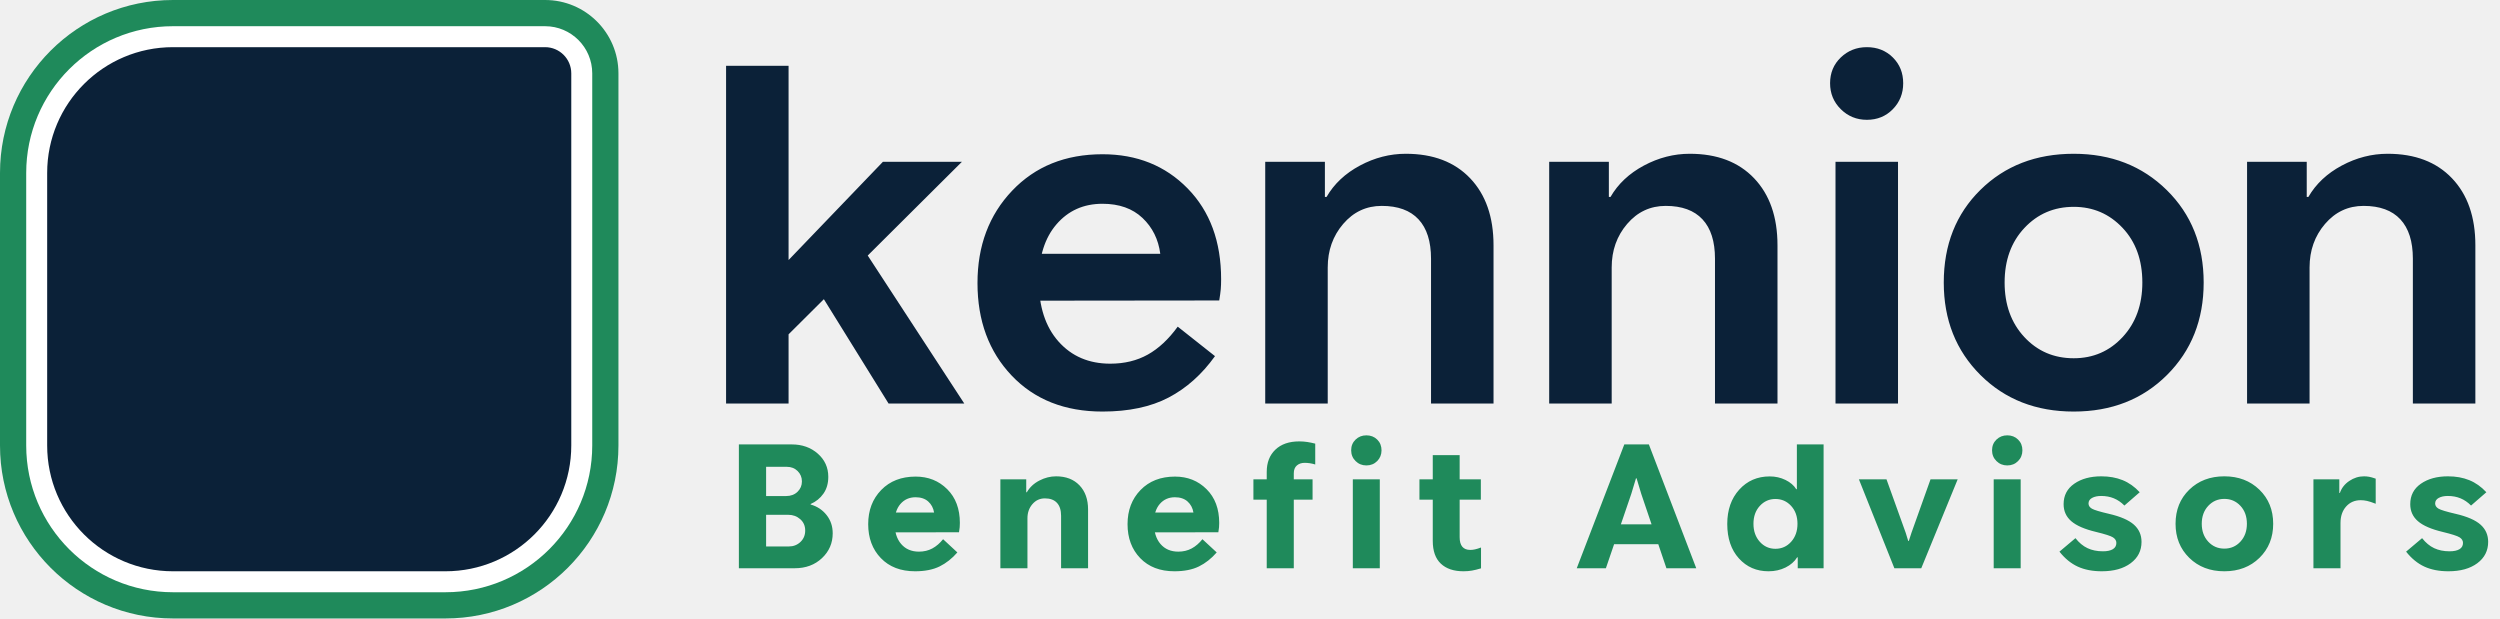
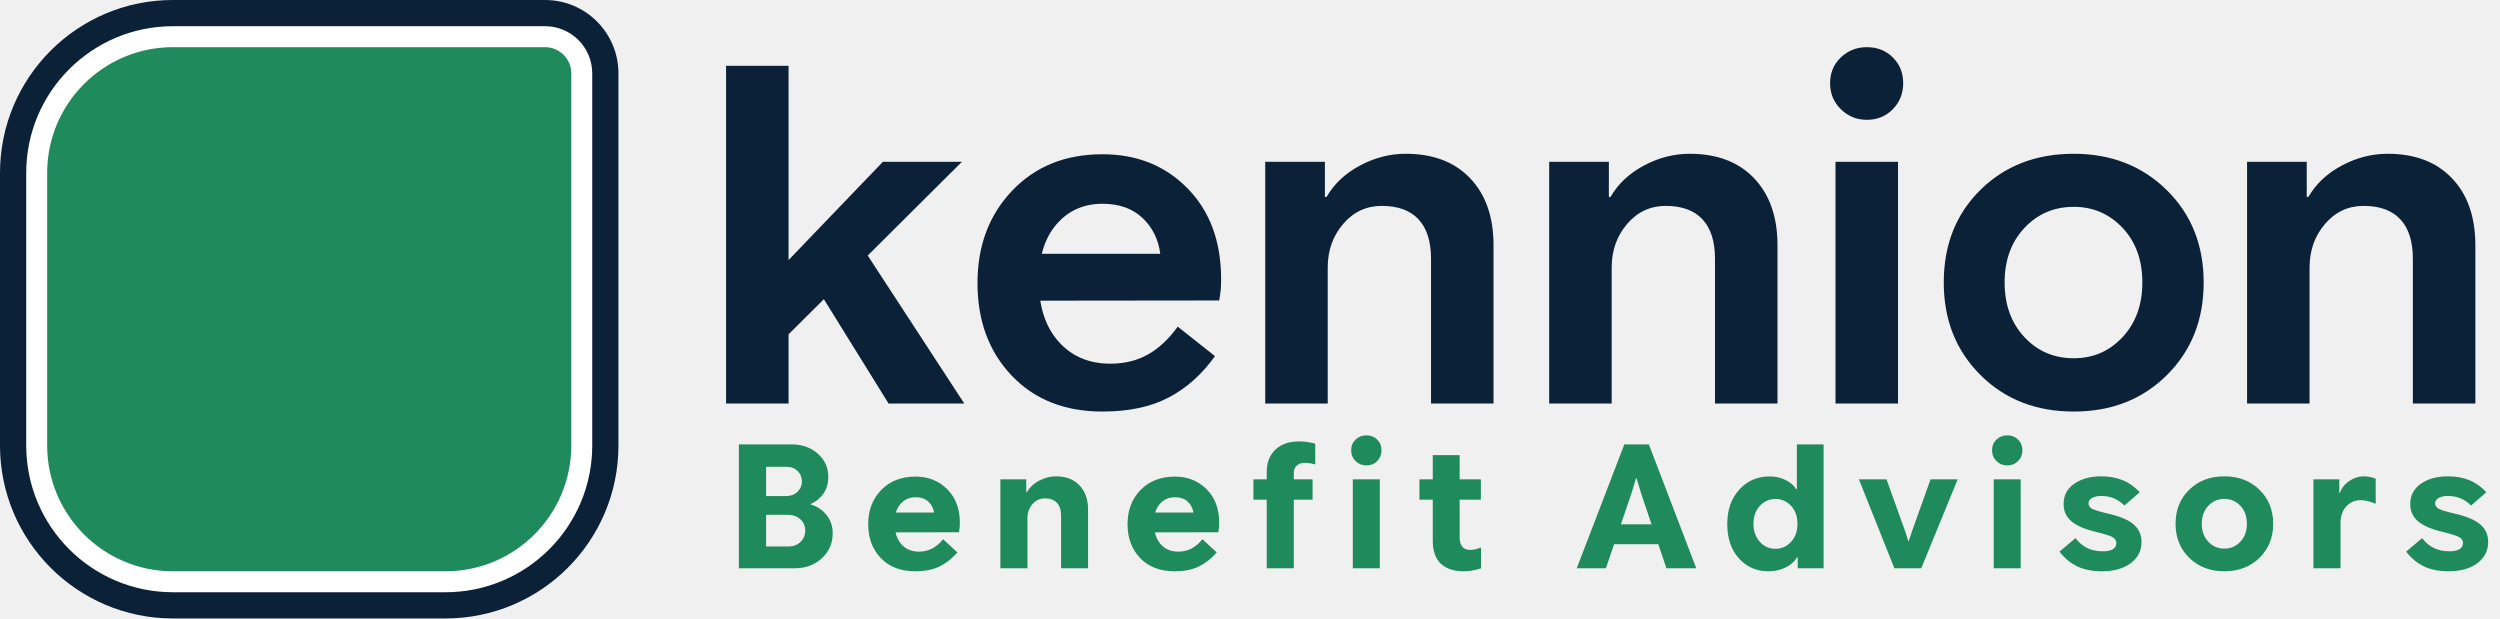
<svg xmlns="http://www.w3.org/2000/svg" viewBox="0 0 477 118" width="477" height="118" role="img" aria-label="Kennion Benefit Advisors">
-   <path d="M33,0H104A14,14 0 0 1 118,14V85A33,33 0 0 1 85,118H33A33,33 0 0 1 0,85V33A33,33 0 0 1 33,0Z" fill="#1F8A5B" />
+   <path d="M33,0H104A14,14 0 0 1 118,14V85A33,33 0 0 1 85,118H33A33,33 0 0 1 0,85V33A33,33 0 0 1 33,0Z" fill="#0B2138" />
  <path d="M33,5H104A9,9 0 0 1 113,14V85A28,28 0 0 1 85,113H33A28,28 0 0 1 5,85V33A28,28 0 0 1 33,5Z" fill="#FFFFFF" />
-   <path d="M33,9H104A5,5 0 0 1 109,14V85A24,24 0 0 1 85,109H33A24,24 0 0 1 9,85V33A24,24 0 0 1 33,9Z" fill="#0B2138" />
+   <path d="M33,9H104A5,5 0 0 1 109,14V85A24,24 0 0 1 85,109H33A24,24 0 0 1 9,85V33A24,24 0 0 1 33,9Z" fill="#1F8A5B" />
  <path d="M145.645 68.58V54.63L168.46 30.87Q168.46 30.87 168.46 30.87Q168.46 30.87 168.46 30.87H183.535Q183.535 30.87 183.535 30.87Q183.535 30.87 183.535 30.87ZM138.535 76.995Q138.535 76.995 138.535 76.995Q138.535 76.995 138.535 76.995V12.555Q138.535 12.555 138.535 12.555Q138.535 12.555 138.535 12.555H150.46Q150.46 12.555 150.46 12.555Q150.46 12.555 150.46 12.555V76.995Q150.46 76.995 150.46 76.995Q150.46 76.995 150.46 76.995ZM169.54 76.995Q169.54 76.995 169.54 76.995Q169.54 76.995 169.54 76.995L155.14 53.775L163.465 45.54L183.985 76.995Q183.985 76.995 183.985 76.995Q183.985 76.995 183.985 76.995ZM210.355 78.525Q199.555 78.525 193.03 71.663Q186.505 64.8 186.505 54Q186.505 43.335 193.12 36.383Q199.735 29.43 210.355 29.43Q220.21 29.43 226.6 35.955Q232.99 42.48 232.99 53.28Q232.99 54.36 232.922 55.17Q232.855 55.98 232.63 57.33Q232.63 57.33 232.63 57.33Q232.63 57.33 232.63 57.33L192.355 57.375V48.42H221.38Q220.84 44.28 217.982 41.58Q215.125 38.88 210.355 38.88Q204.955 38.88 201.58 42.795Q198.205 46.71 198.205 53.55Q198.205 60.93 201.962 65.16Q205.72 69.39 211.84 69.39Q215.89 69.39 218.995 67.657Q222.1 65.925 224.71 62.325Q224.71 62.325 224.71 62.325Q224.71 62.325 224.71 62.325L231.82 67.95Q231.82 67.95 231.82 67.95Q231.82 67.95 231.82 67.95Q228.085 73.17 222.977 75.847Q217.87 78.525 210.355 78.525ZM241.405 76.995V30.87Q241.405 30.87 241.405 30.87Q241.405 30.87 241.405 30.87H252.79Q252.79 30.87 252.79 30.87Q252.79 30.87 252.79 30.87V39.24L251.44 37.575H253.105Q255.265 33.84 259.472 31.59Q263.68 29.34 268.225 29.34Q276.055 29.34 280.51 34.02Q284.965 38.7 284.965 46.8V76.995Q284.965 76.995 284.965 76.995Q284.965 76.995 284.965 76.995H273.04Q273.04 76.995 273.04 76.995Q273.04 76.995 273.04 76.995V49.365Q273.04 44.415 270.655 41.85Q268.27 39.285 263.635 39.285Q259.225 39.285 256.277 42.728Q253.33 46.17 253.33 51.03V76.995Q253.33 76.995 253.33 76.995Q253.33 76.995 253.33 76.995H241.405Q241.405 76.995 241.405 76.995Q241.405 76.995 241.405 76.995ZM295.585 76.995V30.87Q295.585 30.87 295.585 30.87Q295.585 30.87 295.585 30.87H306.97Q306.97 30.87 306.97 30.87Q306.97 30.87 306.97 30.87V39.24L305.62 37.575H307.285Q309.445 33.84 313.652 31.59Q317.86 29.34 322.405 29.34Q330.235 29.34 334.69 34.02Q339.145 38.7 339.145 46.8V76.995Q339.145 76.995 339.145 76.995Q339.145 76.995 339.145 76.995H327.22Q327.22 76.995 327.22 76.995Q327.22 76.995 327.22 76.995V49.365Q327.22 44.415 324.835 41.85Q322.45 39.285 317.815 39.285Q313.405 39.285 310.457 42.728Q307.51 46.17 307.51 51.03V76.995Q307.51 76.995 307.51 76.995Q307.51 76.995 307.51 76.995H295.585Q295.585 76.995 295.585 76.995Q295.585 76.995 295.585 76.995ZM350.215 76.995Q350.215 76.995 350.215 76.995Q350.215 76.995 350.215 76.995V30.87Q350.215 30.87 350.215 30.87Q350.215 30.87 350.215 30.87H362.14Q362.14 30.87 362.14 30.87Q362.14 30.87 362.14 30.87V76.995Q362.14 76.995 362.14 76.995Q362.14 76.995 362.14 76.995ZM356.2 22.86Q353.275 22.86 351.227 20.835Q349.18 18.81 349.18 15.885Q349.18 12.915 351.227 10.958Q353.275 9.0 356.2 9.0Q359.17 9.0 361.15 10.958Q363.13 12.915 363.13 15.885Q363.13 18.81 361.15 20.835Q359.17 22.86 356.2 22.86ZM395.665 78.525Q384.865 78.525 377.868 71.55Q370.87 64.575 370.87 53.91Q370.87 43.11 377.868 36.225Q384.865 29.34 395.665 29.34Q406.375 29.34 413.418 36.27Q420.46 43.2 420.46 53.91Q420.46 64.575 413.462 71.55Q406.465 78.525 395.665 78.525ZM395.665 68.355Q401.245 68.355 405.002 64.305Q408.76 60.255 408.76 53.91Q408.76 47.475 404.98 43.47Q401.2 39.465 395.665 39.465Q390.04 39.465 386.26 43.493Q382.48 47.52 382.48 53.91Q382.48 60.255 386.237 64.305Q389.995 68.355 395.665 68.355ZM428.74 76.995V30.87Q428.74 30.87 428.74 30.87Q428.74 30.87 428.74 30.87H440.125Q440.125 30.87 440.125 30.87Q440.125 30.87 440.125 30.87V39.24L438.775 37.575H440.44Q442.6 33.84 446.808 31.59Q451.015 29.34 455.56 29.34Q463.39 29.34 467.845 34.02Q472.3 38.7 472.3 46.8V76.995Q472.3 76.995 472.3 76.995Q472.3 76.995 472.3 76.995H460.375Q460.375 76.995 460.375 76.995Q460.375 76.995 460.375 76.995V49.365Q460.375 44.415 457.99 41.85Q455.605 39.285 450.97 39.285Q446.56 39.285 443.612 42.728Q440.665 46.17 440.665 51.03V76.995Q440.665 76.995 440.665 76.995Q440.665 76.995 440.665 76.995H428.74Q428.74 76.995 428.74 76.995Q428.74 76.995 428.74 76.995Z" fill="#0B2138" />
  <path d="M140.977 108.422Q140.977 108.422 140.977 108.422Q140.977 108.422 140.977 108.422V84.794Q140.977 84.794 140.977 84.794Q140.977 84.794 140.977 84.794H151.059Q154.045 84.794 156.041 86.56Q158.038 88.326 158.038 90.982Q158.038 92.863 157.114 94.183Q156.19 95.503 154.672 96.163V96.262Q156.536 96.79 157.708 98.267Q158.88 99.743 158.88 101.757Q158.88 104.561 156.834 106.492Q154.787 108.422 151.619 108.422ZM146.174 104.264H150.514Q151.817 104.264 152.725 103.406Q153.632 102.549 153.632 101.228Q153.632 99.892 152.684 99.059Q151.735 98.225 150.415 98.225H144.855V94.645H150.002Q151.322 94.645 152.164 93.837Q153.005 93.028 153.005 91.856Q153.005 90.685 152.189 89.876Q151.372 89.068 150.118 89.068H146.174ZM174.595 109.0Q170.487 109.0 168.07 106.492Q165.652 103.984 165.652 100.007Q165.652 96.047 168.136 93.49Q170.619 90.933 174.711 90.933Q178.308 90.933 180.725 93.333Q183.142 95.734 183.142 99.776Q183.142 100.239 183.109 100.602Q183.076 100.965 182.977 101.558Q182.977 101.558 182.977 101.558Q182.977 101.558 182.977 101.558L168.045 101.575V97.796H178.225Q178.011 96.493 177.103 95.684Q176.196 94.876 174.694 94.876Q172.912 94.876 171.799 96.163Q170.685 97.45 170.685 99.76Q170.685 102.334 171.939 103.794Q173.193 105.254 175.338 105.254Q176.757 105.254 177.887 104.644Q179.017 104.034 179.941 102.879Q179.941 102.879 179.941 102.879Q179.941 102.879 179.941 102.879L182.664 105.403Q182.664 105.403 182.664 105.403Q182.664 105.403 182.664 105.403Q181.146 107.152 179.273 108.076Q177.4 109.0 174.595 109.0ZM190.872 108.422V91.46Q190.872 91.46 190.872 91.46Q190.872 91.46 190.872 91.46H195.806Q195.806 91.46 195.806 91.46Q195.806 91.46 195.806 91.46V94.579L195.294 93.919H195.921Q196.746 92.5 198.306 91.691Q199.865 90.883 201.498 90.883Q204.32 90.883 205.962 92.599Q207.603 94.315 207.603 97.203V108.422Q207.603 108.422 207.603 108.422Q207.603 108.422 207.603 108.422H202.455Q202.455 108.422 202.455 108.422Q202.455 108.422 202.455 108.422V98.407Q202.455 96.79 201.663 95.94Q200.871 95.09 199.37 95.09Q197.934 95.09 196.986 96.188Q196.037 97.285 196.037 98.885V108.422Q196.037 108.422 196.037 108.422Q196.037 108.422 196.037 108.422H190.872Q190.872 108.422 190.872 108.422Q190.872 108.422 190.872 108.422ZM224.078 109.0Q219.97 109.0 217.552 106.492Q215.135 103.984 215.135 100.007Q215.135 96.047 217.618 93.49Q220.102 90.933 224.194 90.933Q227.791 90.933 230.208 93.333Q232.625 95.734 232.625 99.776Q232.625 100.239 232.592 100.602Q232.559 100.965 232.46 101.558Q232.46 101.558 232.46 101.558Q232.46 101.558 232.46 101.558L217.528 101.575V97.796H227.708Q227.494 96.493 226.586 95.684Q225.679 94.876 224.177 94.876Q222.395 94.876 221.281 96.163Q220.168 97.45 220.168 99.76Q220.168 102.334 221.422 103.794Q222.676 105.254 224.821 105.254Q226.24 105.254 227.37 104.644Q228.5 104.034 229.424 102.879Q229.424 102.879 229.424 102.879Q229.424 102.879 229.424 102.879L232.147 105.403Q232.147 105.403 232.147 105.403Q232.147 105.403 232.147 105.403Q230.629 107.152 228.756 108.076Q226.883 109.0 224.078 109.0ZM239.151 95.338Q239.151 95.338 239.151 95.338Q239.151 95.338 239.151 95.338V91.46Q239.151 91.46 239.151 91.46Q239.151 91.46 239.151 91.46H250.437Q250.437 91.46 250.437 91.46Q250.437 91.46 250.437 91.46V95.338Q250.437 95.338 250.437 95.338Q250.437 95.338 250.437 95.338ZM241.692 108.422Q241.692 108.422 241.692 108.422Q241.692 108.422 241.692 108.422V90.025Q241.692 87.368 243.342 85.793Q244.992 84.217 247.896 84.217Q248.688 84.217 249.438 84.332Q250.189 84.448 250.948 84.646Q250.948 84.646 250.948 84.646Q250.948 84.646 250.948 84.646V88.623Q250.948 88.623 250.948 88.623Q250.948 88.623 250.948 88.623Q250.404 88.457 249.909 88.383Q249.414 88.309 248.919 88.309Q248.028 88.309 247.442 88.812Q246.856 89.316 246.856 90.305V92.896V93.655V108.422Q246.856 108.422 246.856 108.422Q246.856 108.422 246.856 108.422ZM258.117 108.422Q258.117 108.422 258.117 108.422Q258.117 108.422 258.117 108.422V91.46Q258.117 91.46 258.117 91.46Q258.117 91.46 258.117 91.46H263.265Q263.265 91.46 263.265 91.46Q263.265 91.46 263.265 91.46V108.422Q263.265 108.422 263.265 108.422Q263.265 108.422 263.265 108.422ZM260.707 88.804Q259.486 88.804 258.645 87.971Q257.803 87.138 257.803 85.916Q257.803 84.679 258.645 83.87Q259.486 83.062 260.707 83.062Q261.945 83.062 262.77 83.87Q263.595 84.679 263.595 85.916Q263.595 87.138 262.77 87.971Q261.945 88.804 260.707 88.804ZM279.228 109.0Q276.456 109.0 274.914 107.548Q273.371 106.096 273.371 103.192V86.84Q273.371 86.84 273.371 86.84Q273.371 86.84 273.371 86.84H278.502Q278.502 86.84 278.502 86.84Q278.502 86.84 278.502 86.84V102.499Q278.502 103.72 279.014 104.322Q279.525 104.924 280.532 104.924Q280.961 104.924 281.448 104.817Q281.934 104.71 282.578 104.463Q282.578 104.463 282.578 104.463Q282.578 104.463 282.578 104.463V108.439Q282.578 108.439 282.578 108.439Q282.578 108.439 282.578 108.439Q281.604 108.736 280.845 108.868Q280.086 109.0 279.228 109.0ZM270.83 95.338Q270.83 95.338 270.83 95.338Q270.83 95.338 270.83 95.338V91.46Q270.83 91.46 270.83 91.46Q270.83 91.46 270.83 91.46H282.545Q282.545 91.46 282.545 91.46Q282.545 91.46 282.545 91.46V95.338Q282.545 95.338 282.545 95.338Q282.545 95.338 282.545 95.338ZM300.843 108.422Q300.843 108.422 300.843 108.422Q300.843 108.422 300.843 108.422L309.918 84.794Q309.918 84.794 309.918 84.794Q309.918 84.794 309.918 84.794H314.604Q314.604 84.794 314.604 84.794Q314.604 84.794 314.604 84.794L323.646 108.422Q323.646 108.422 323.646 108.422Q323.646 108.422 323.646 108.422H317.953Q317.953 108.422 317.953 108.422Q317.953 108.422 317.953 108.422L313.152 94.233L312.261 91.263H312.145L311.254 94.216L306.403 108.422Q306.403 108.422 306.403 108.422Q306.403 108.422 306.403 108.422ZM305.215 103.835 306.618 100.04H317.359L318.828 103.835ZM337.431 109.0Q333.999 109.0 331.78 106.541Q329.561 104.083 329.561 99.975Q329.561 95.948 331.846 93.424Q334.131 90.9 337.662 90.9Q339.296 90.9 340.673 91.576Q342.051 92.252 342.728 93.341H342.843V84.794Q342.843 84.794 342.843 84.794Q342.843 84.794 342.843 84.794H347.942Q347.942 84.794 347.942 84.794Q347.942 84.794 347.942 84.794V108.422Q347.942 108.422 347.942 108.422Q347.942 108.422 347.942 108.422H343.008Q343.008 108.422 343.008 108.422Q343.008 108.422 343.008 108.422V105.683L343.503 106.344H342.893Q342.15 107.548 340.69 108.274Q339.23 109.0 337.431 109.0ZM338.751 104.71Q340.55 104.71 341.754 103.365Q342.959 102.02 342.959 99.942Q342.959 97.846 341.746 96.526Q340.533 95.206 338.751 95.206Q336.986 95.206 335.773 96.526Q334.56 97.846 334.56 99.942Q334.56 102.02 335.765 103.365Q336.969 104.71 338.751 104.71ZM361.446 108.422Q361.446 108.422 361.446 108.422Q361.446 108.422 361.446 108.422L354.681 91.46Q354.681 91.46 354.681 91.46Q354.681 91.46 354.681 91.46H359.945Q359.945 91.46 359.945 91.46Q359.945 91.46 359.945 91.46L363.608 101.657L364.087 103.209H364.202L364.713 101.641L368.344 91.46Q368.344 91.46 368.344 91.46Q368.344 91.46 368.344 91.46H373.524Q373.524 91.46 373.524 91.46Q373.524 91.46 373.524 91.46L366.578 108.422Q366.578 108.422 366.578 108.422Q366.578 108.422 366.578 108.422ZM380.396 108.422Q380.396 108.422 380.396 108.422Q380.396 108.422 380.396 108.422V91.46Q380.396 91.46 380.396 91.46Q380.396 91.46 380.396 91.46H385.544Q385.544 91.46 385.544 91.46Q385.544 91.46 385.544 91.46V108.422Q385.544 108.422 385.544 108.422Q385.544 108.422 385.544 108.422ZM382.987 88.804Q381.766 88.804 380.924 87.971Q380.083 87.138 380.083 85.916Q380.083 84.679 380.924 83.87Q381.766 83.062 382.987 83.062Q384.224 83.062 385.049 83.87Q385.874 84.679 385.874 85.916Q385.874 87.138 385.049 87.971Q384.224 88.804 382.987 88.804ZM401.013 109.0Q398.373 109.0 396.434 108.109Q394.495 107.218 392.944 105.254Q392.944 105.254 392.944 105.254Q392.944 105.254 392.944 105.254L395.997 102.68Q395.997 102.68 395.997 102.68Q395.997 102.68 395.997 102.68Q397.02 103.984 398.29 104.586Q399.561 105.189 401.244 105.189Q402.465 105.189 403.133 104.784Q403.801 104.38 403.801 103.588Q403.801 102.945 403.158 102.532Q402.514 102.12 399.924 101.492Q396.673 100.717 395.205 99.447Q393.736 98.176 393.736 96.196Q393.736 93.704 395.766 92.294Q397.795 90.883 400.93 90.883Q403.191 90.883 404.989 91.609Q406.788 92.335 408.256 93.919Q408.256 93.919 408.256 93.919Q408.256 93.919 408.256 93.919L405.336 96.46Q405.336 96.46 405.336 96.46Q405.336 96.46 405.336 96.46Q404.428 95.536 403.331 95.082Q402.234 94.629 400.914 94.629Q399.858 94.629 399.173 95Q398.488 95.371 398.488 96.064Q398.488 96.674 399.132 97.054Q399.775 97.433 402.415 98.044Q405.682 98.803 407.143 100.098Q408.603 101.394 408.603 103.39Q408.603 105.915 406.54 107.457Q404.478 109.0 401.013 109.0ZM424.401 109.0Q420.326 109.0 417.71 106.434Q415.095 103.868 415.095 99.942Q415.095 95.965 417.719 93.424Q420.342 90.883 424.401 90.883Q428.46 90.883 431.092 93.432Q433.724 95.981 433.724 99.942Q433.724 103.868 431.108 106.434Q428.493 109.0 424.401 109.0ZM424.401 104.677Q426.249 104.677 427.478 103.34Q428.708 102.004 428.708 99.942Q428.708 97.829 427.47 96.51Q426.233 95.189 424.401 95.189Q422.57 95.189 421.332 96.518Q420.095 97.846 420.095 99.942Q420.095 102.004 421.324 103.34Q422.553 104.677 424.401 104.677ZM441.404 108.422Q441.404 108.422 441.404 108.422Q441.404 108.422 441.404 108.422V91.46Q441.404 91.46 441.404 91.46Q441.404 91.46 441.404 91.46H446.338Q446.338 91.46 446.338 91.46Q446.338 91.46 446.338 91.46V94.711L445.826 94.051H446.453Q446.932 92.648 448.243 91.766Q449.555 90.883 451.057 90.883Q451.519 90.883 452.005 90.965Q452.492 91.048 453.284 91.328Q453.284 91.328 453.284 91.328Q453.284 91.328 453.284 91.328V96.114Q453.284 96.114 453.284 96.114Q453.284 96.114 453.284 96.114Q452.228 95.701 451.609 95.569Q450.991 95.437 450.43 95.437Q448.714 95.437 447.641 96.642Q446.569 97.846 446.569 99.776V108.422Q446.569 108.422 446.569 108.422Q446.569 108.422 446.569 108.422ZM467.152 109.0Q464.512 109.0 462.573 108.109Q460.635 107.218 459.084 105.254Q459.084 105.254 459.084 105.254Q459.084 105.254 459.084 105.254L462.136 102.68Q462.136 102.68 462.136 102.68Q462.136 102.68 462.136 102.68Q463.159 103.984 464.429 104.586Q465.7 105.189 467.383 105.189Q468.604 105.189 469.272 104.784Q469.94 104.38 469.94 103.588Q469.94 102.945 469.297 102.532Q468.654 102.12 466.063 101.492Q462.812 100.717 461.344 99.447Q459.875 98.176 459.875 96.196Q459.875 93.704 461.905 92.294Q463.935 90.883 467.07 90.883Q469.33 90.883 471.129 91.609Q472.927 92.335 474.396 93.919Q474.396 93.919 474.396 93.919Q474.396 93.919 474.396 93.919L471.475 96.46Q471.475 96.46 471.475 96.46Q471.475 96.46 471.475 96.46Q470.567 95.536 469.47 95.082Q468.373 94.629 467.053 94.629Q465.997 94.629 465.312 95Q464.627 95.371 464.627 96.064Q464.627 96.674 465.271 97.054Q465.914 97.433 468.555 98.044Q471.822 98.803 473.282 100.098Q474.742 101.394 474.742 103.39Q474.742 105.915 472.68 107.457Q470.617 109.0 467.152 109.0Z" fill="#1F8A5B" />
</svg>
